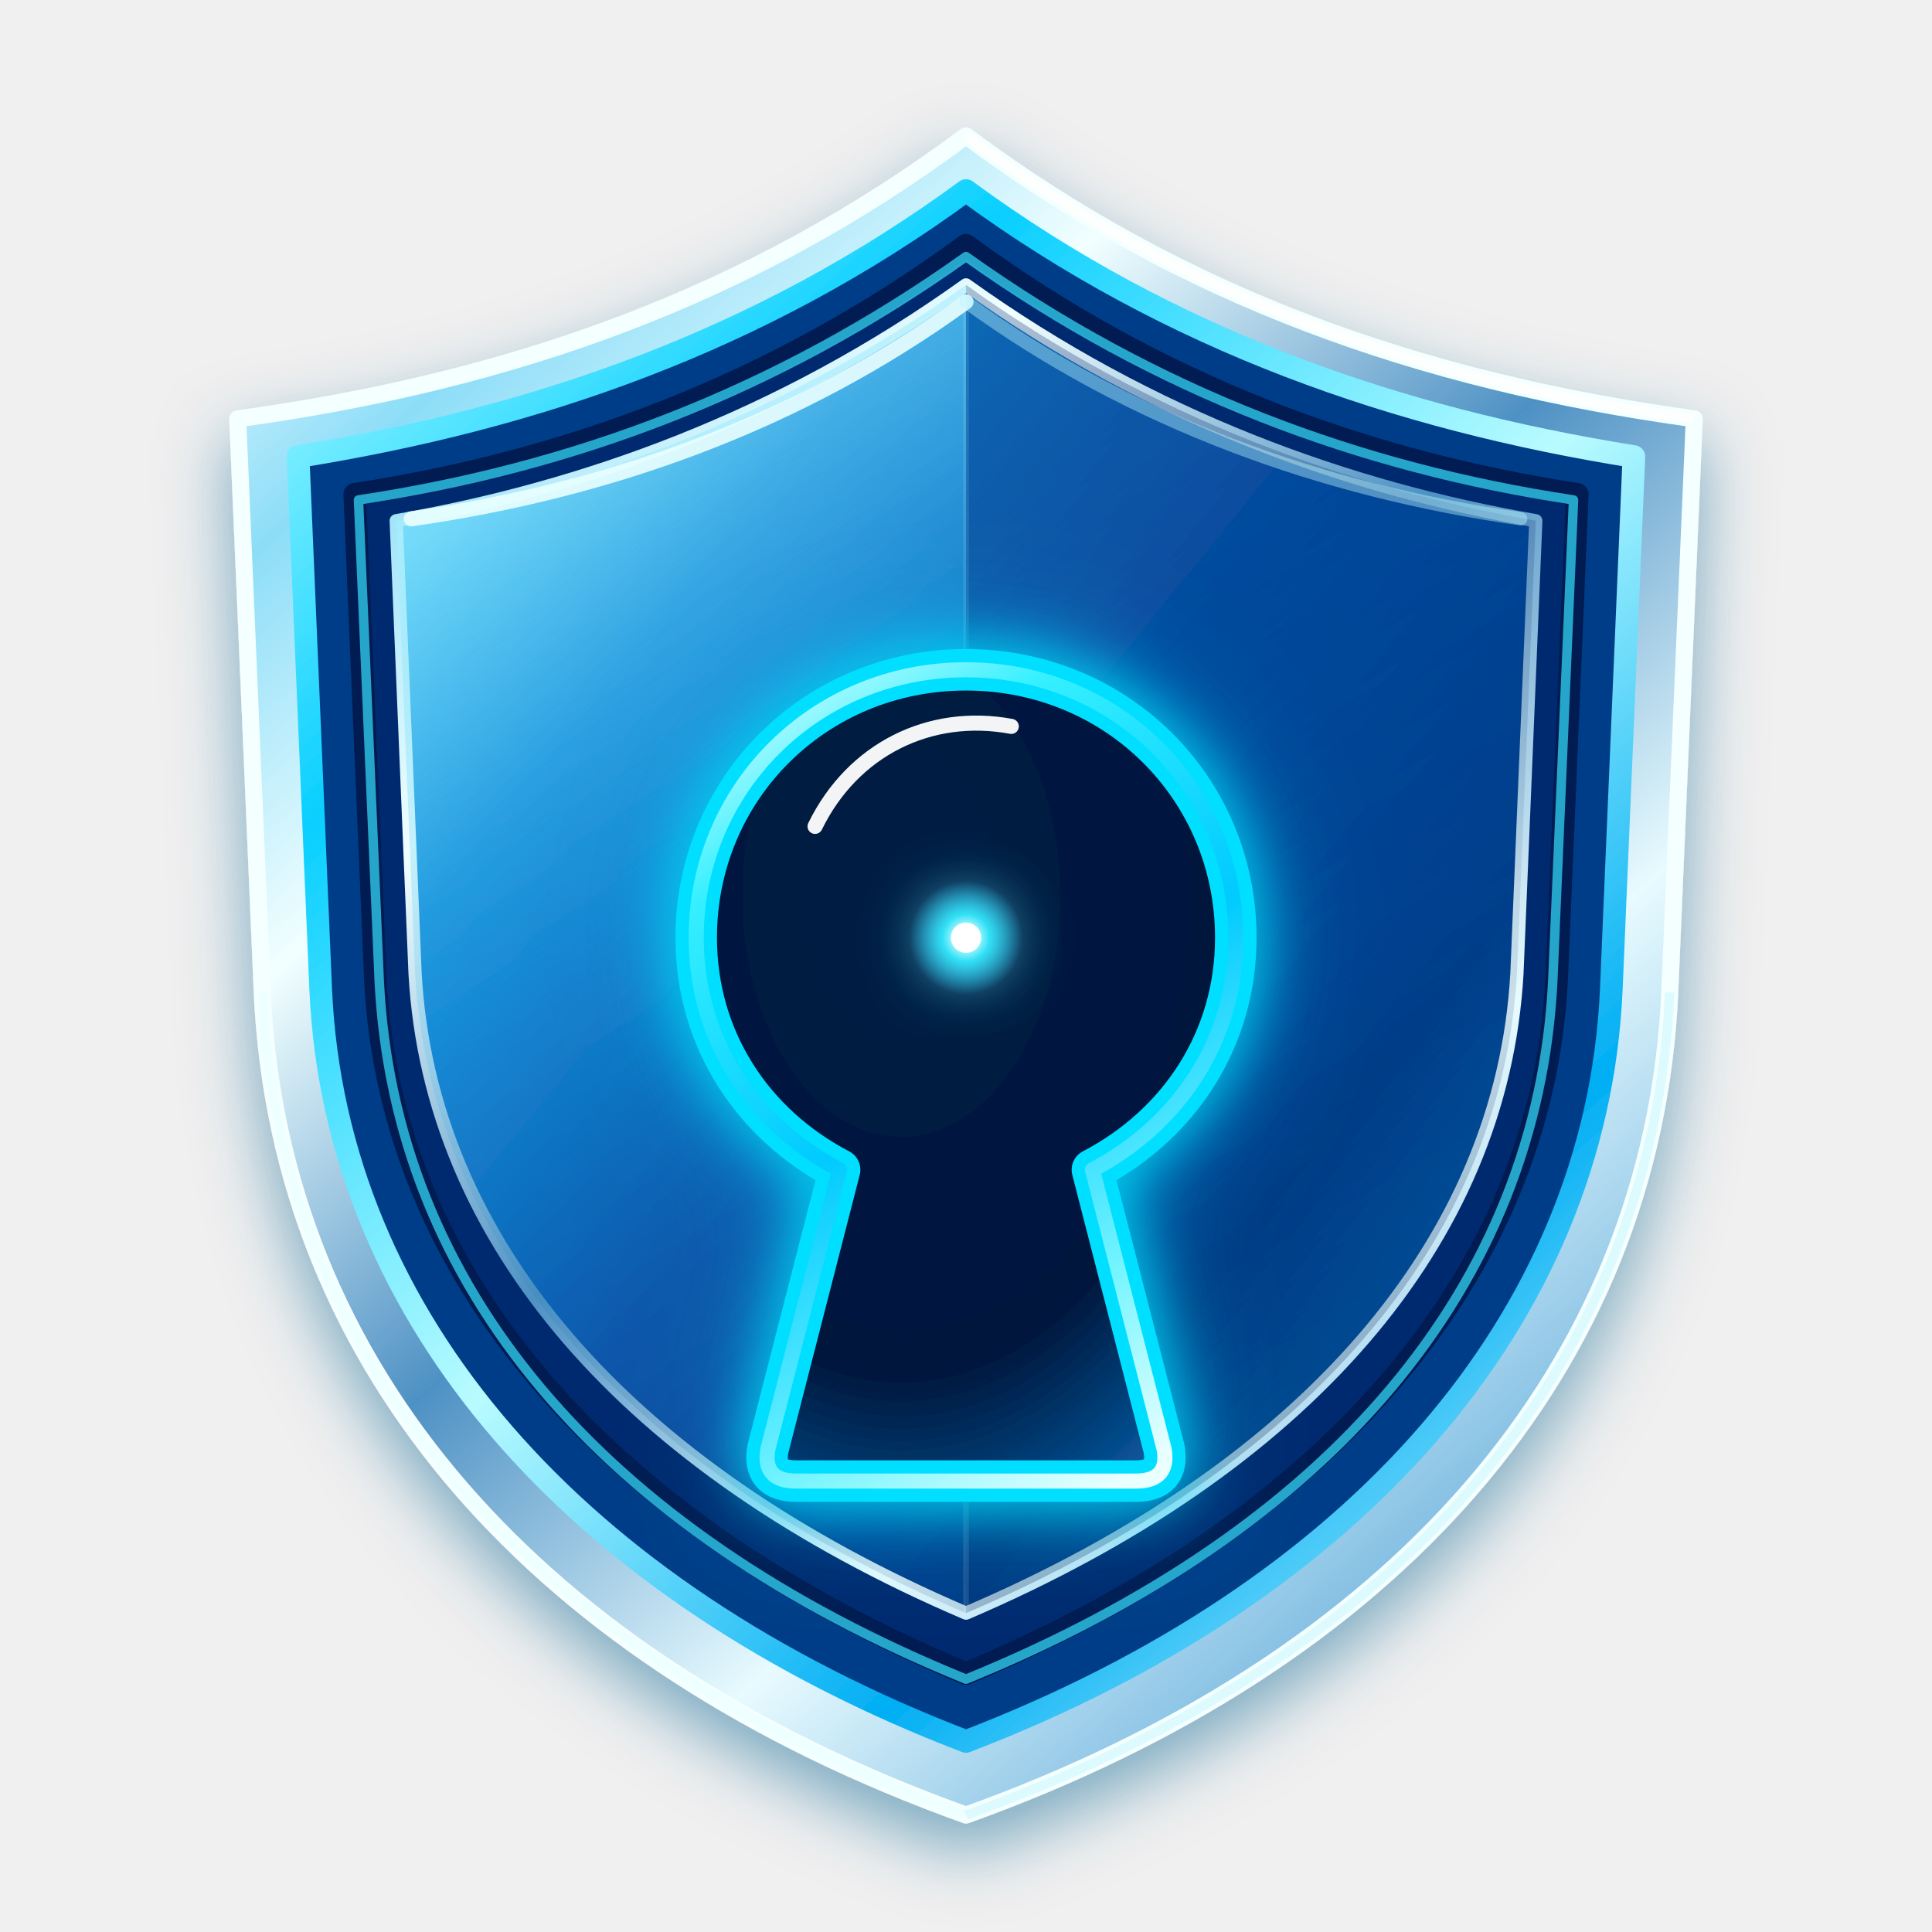
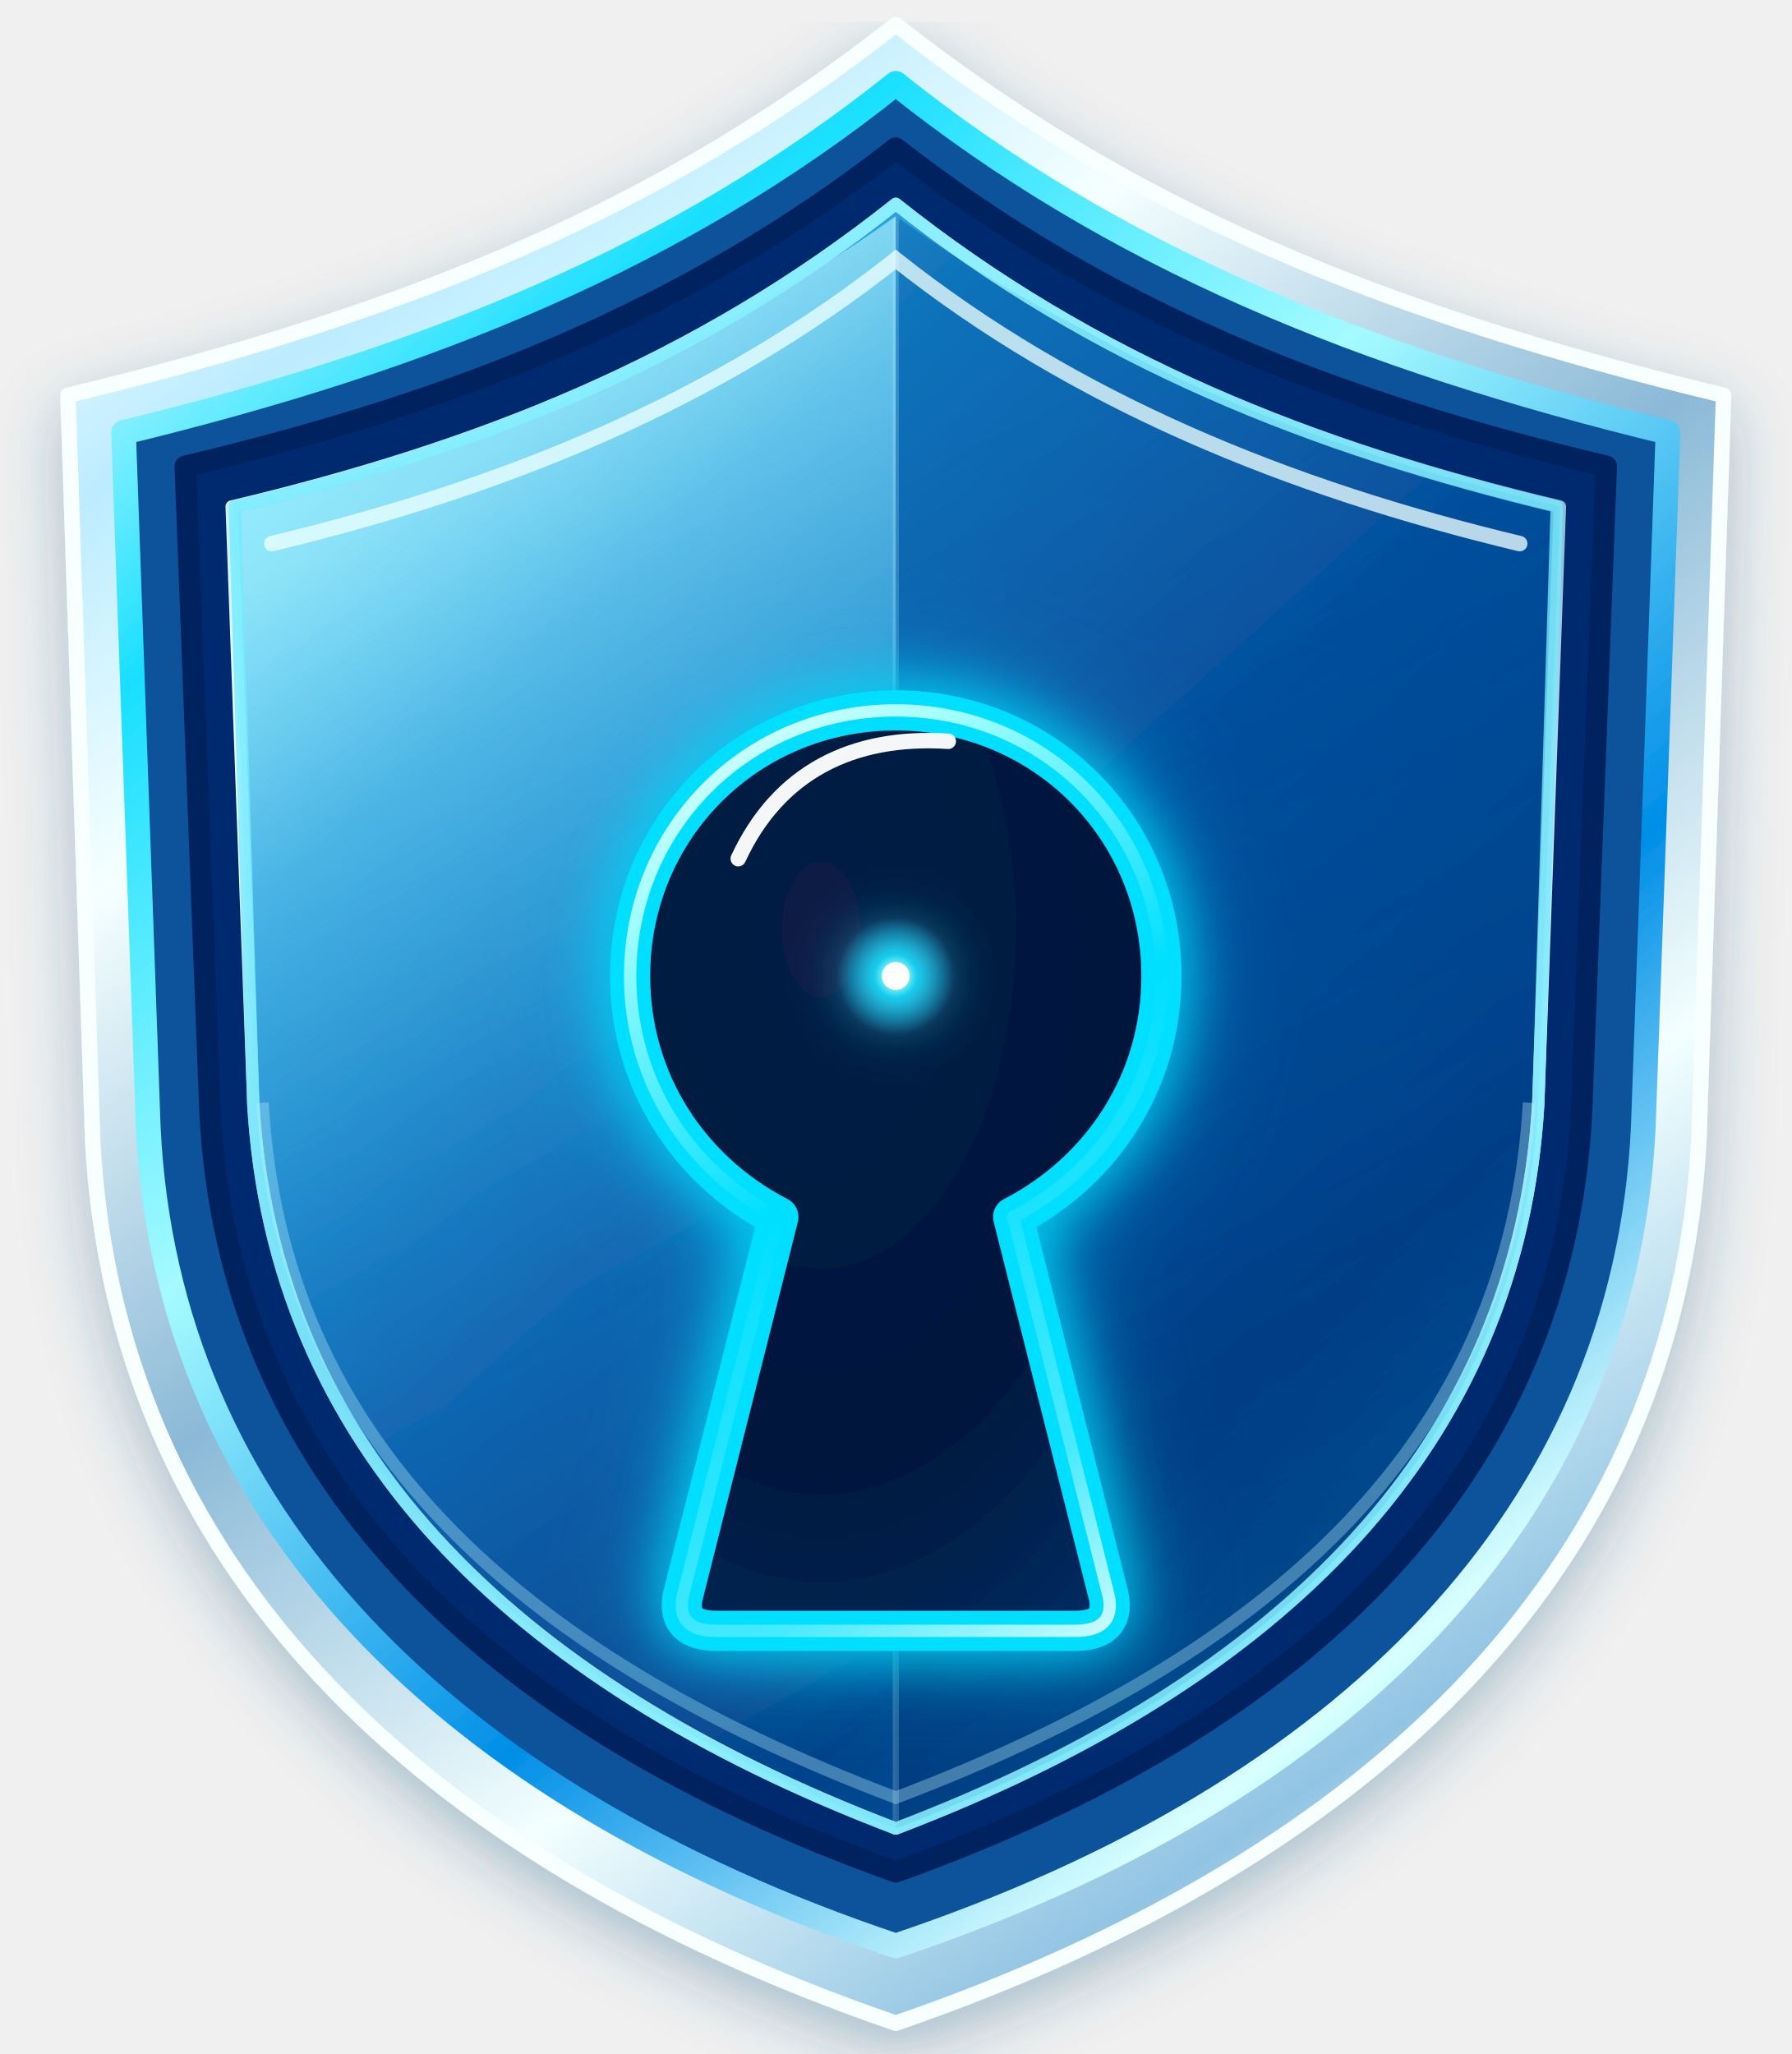
- <svg xmlns="http://www.w3.org/2000/svg" viewBox="0 0 1024 1024" role="img" aria-labelledby="title desc">
+ <svg xmlns="http://www.w3.org/2000/svg" viewBox="0 0 580 665" role="img" aria-labelledby="title desc">
  <defs>
-     <linearGradient id="outerMetal" x1="130" y1="80" x2="900" y2="940" gradientUnits="userSpaceOnUse">
-       <stop stop-color="#f8ffff" />
-       <stop offset=".14" stop-color="#8dddf8" />
-       <stop offset=".29" stop-color="#f2ffff" />
-       <stop offset=".48" stop-color="#4e91c4" />
-       <stop offset=".68" stop-color="#e8fbff" />
-       <stop offset=".86" stop-color="#75b6df" />
-       <stop offset="1" stop-color="#f8ffff" />
+     <linearGradient id="outerSilver" x1="70" y1="10" x2="510" y2="640" gradientUnits="userSpaceOnUse">
+       <stop stop-color="#ffffff" />
+       <stop offset=".13" stop-color="#bcecff" />
+       <stop offset=".27" stop-color="#f5ffff" />
+       <stop offset=".48" stop-color="#8bb9d7" />
+       <stop offset=".7" stop-color="#f3ffff" />
+       <stop offset=".87" stop-color="#91c4e3" />
+       <stop offset="1" stop-color="#faffff" />
    </linearGradient>
-     <linearGradient id="cyanEdge" x1="170" y1="130" x2="850" y2="900" gradientUnits="userSpaceOnUse">
-       <stop stop-color="#a7faff" />
-       <stop offset=".22" stop-color="#08cfff" />
-       <stop offset=".5" stop-color="#b9fbff" />
-       <stop offset=".76" stop-color="#00aef4" />
-       <stop offset="1" stop-color="#d9ffff" />
+     <linearGradient id="cyan" x1="60" y1="35" x2="525" y2="610" gradientUnits="userSpaceOnUse">
+       <stop stop-color="#e8ffff" />
+       <stop offset=".18" stop-color="#19dfff" />
+       <stop offset=".4" stop-color="#a5faff" />
+       <stop offset=".65" stop-color="#008ee7" />
+       <stop offset=".86" stop-color="#d8ffff" />
+       <stop offset="1" stop-color="#37cfff" />
    </linearGradient>
-     <linearGradient id="face" x1="190" y1="240" x2="830" y2="760" gradientUnits="userSpaceOnUse">
-       <stop stop-color="#59d9ff" />
-       <stop offset=".22" stop-color="#168bd8" />
-       <stop offset=".49" stop-color="#0755ad" />
-       <stop offset=".76" stop-color="#06418f" />
-       <stop offset="1" stop-color="#087bc9" />
+     <linearGradient id="face" x1="90" y1="125" x2="490" y2="570" gradientUnits="userSpaceOnUse">
+       <stop stop-color="#6ce4ff" />
+       <stop offset=".2" stop-color="#168ed4" />
+       <stop offset=".48" stop-color="#0758a8" />
+       <stop offset=".75" stop-color="#06448e" />
+       <stop offset="1" stop-color="#087cc4" />
    </linearGradient>
-     <linearGradient id="leftFace" x1="205" y1="300" x2="515" y2="780" gradientUnits="userSpaceOnUse">
-       <stop stop-color="#a3f1ff" stop-opacity=".48" />
-       <stop offset=".42" stop-color="#27b8f0" stop-opacity=".16" />
-       <stop offset="1" stop-color="#001c59" stop-opacity=".12" />
+     <linearGradient id="leftFacet" x1="80" y1="190" x2="290" y2="565" gradientUnits="userSpaceOnUse">
+       <stop stop-color="#b5f7ff" stop-opacity=".62" />
+       <stop offset=".5" stop-color="#51c9f4" stop-opacity=".18" />
+       <stop offset="1" stop-color="#00356f" stop-opacity=".12" />
    </linearGradient>
-     <linearGradient id="rightFace" x1="520" y1="260" x2="840" y2="820" gradientUnits="userSpaceOnUse">
-       <stop stop-color="#001e63" stop-opacity=".28" />
-       <stop offset=".5" stop-color="#001b55" stop-opacity=".08" />
-       <stop offset="1" stop-color="#001747" stop-opacity=".38" />
+     <linearGradient id="rightFacet" x1="290" y1="150" x2="510" y2="570" gradientUnits="userSpaceOnUse">
+       <stop stop-color="#003c85" stop-opacity=".32" />
+       <stop offset=".55" stop-color="#001d5d" stop-opacity=".1" />
+       <stop offset="1" stop-color="#001846" stop-opacity=".45" />
    </linearGradient>
-     <linearGradient id="keyOutline" x1="390" y1="350" x2="650" y2="750" gradientUnits="userSpaceOnUse">
-       <stop stop-color="#eaffff" />
-       <stop offset=".2" stop-color="#36f0ff" />
-       <stop offset=".52" stop-color="#00caff" />
-       <stop offset=".8" stop-color="#75f5ff" />
+     <linearGradient id="keyEdge" x1="190" y1="225" x2="385" y2="530" gradientUnits="userSpaceOnUse">
+       <stop stop-color="#ffffff" />
+       <stop offset=".18" stop-color="#a8ffff" />
+       <stop offset=".48" stop-color="#00dfff" />
+       <stop offset=".8" stop-color="#48eaff" />
      <stop offset="1" stop-color="#eaffff" />
    </linearGradient>
-     <radialGradient id="keyInterior" cx=".38" cy=".28" r=".82">
-       <stop stop-color="#061b43" />
-       <stop offset=".72" stop-color="#03183e" />
-       <stop offset="1" stop-color="#07559a" />
+     <radialGradient id="keyFill" cx=".36" cy=".24" r=".9">
+       <stop stop-color="#071c45" />
+       <stop offset=".65" stop-color="#03183d" />
+       <stop offset="1" stop-color="#052c63" />
    </radialGradient>
-     <radialGradient id="coreGlow">
-       <stop stop-color="#fff" />
-       <stop offset=".15" stop-color="#dfffff" />
-       <stop offset=".42" stop-color="#2deaff" stop-opacity=".9" />
+     <radialGradient id="keyGlow">
+       <stop stop-color="#ffffff" />
+       <stop offset=".12" stop-color="#cfffff" />
+       <stop offset=".38" stop-color="#00dfff" stop-opacity=".8" />
      <stop offset="1" stop-color="#00cfff" stop-opacity="0" />
    </radialGradient>
-     <filter id="drop" x="-25%" y="-25%" width="150%" height="160%">
-       <feGaussianBlur in="SourceAlpha" stdDeviation="18" result="blur" />
-       <feOffset dy="15" result="offset" />
-       <feColorMatrix in="offset" type="matrix" values="0 0 0 0 .0 0 0 0 0 .12 0 0 0 0 .28 0 0 0 .5 0" result="shadow" />
+     <filter id="shadow" x="-25%" y="-20%" width="150%" height="150%">
+       <feGaussianBlur in="SourceAlpha" stdDeviation="10" result="b" />
+       <feOffset dy="7" result="o" />
+       <feColorMatrix in="o" type="matrix" values="0 0 0 0 .02 0 0 0 0 .13 0 0 0 0 .27 0 0 0 .36 0" result="s" />
      <feMerge>
-         <feMergeNode in="shadow" />
+         <feMergeNode in="s" />
        <feMergeNode in="SourceGraphic" />
      </feMerge>
    </filter>
-     <filter id="cyanGlow" x="-100%" y="-100%" width="300%" height="300%">
-       <feGaussianBlur stdDeviation="15" result="b" />
+     <filter id="glow" x="-100%" y="-100%" width="300%" height="300%">
+       <feGaussianBlur stdDeviation="9" result="b" />
      <feMerge>
        <feMergeNode in="b" />
        <feMergeNode in="SourceGraphic" />
      </feMerge>
    </filter>
    <filter id="wideGlow" x="-100%" y="-100%" width="300%" height="300%">
-       <feGaussianBlur stdDeviation="34" />
+       <feGaussianBlur stdDeviation="20" />
    </filter>
-     <clipPath id="shieldClip">
-       <path d="M512 72 C626 157 752 202 898 222 L885 526 C876 726 738 881 512 962 C286 881 148 726 139 526 L126 222 C272 202 398 157 512 72Z" />
+     <clipPath id="innerClip">
+       <path d="M290 70 C350 113 423 143 510 155 L502 365 C495 485 414 565 290 613 C166 565 85 485 78 365 L70 155 C157 143 230 113 290 70Z" />
    </clipPath>
-     <path id="keyhole" d="M512 355 C432 355 369 418 369 497 C369 551 399 596 445 620 L407 768 Q404 785 422 785 L602 785 Q620 785 617 768 L579 620 C625 596 655 551 655 497 C655 418 592 355 512 355Z" />
+     <path id="keyhole" d="M290 230 C242 230 204 268 204 316 C204 350 223 379 252 394 L221 517 Q219 528 232 528 L348 528 Q361 528 359 517 L328 394 C357 379 376 350 376 316 C376 268 338 230 290 230Z" />
  </defs>
-   <g filter="url(#drop)">
-     <path d="M512 72 C626 157 752 202 898 222 L885 526 C876 726 738 881 512 962 C286 881 148 726 139 526 L126 222 C272 202 398 157 512 72Z" fill="url(#outerMetal)" stroke="#f4ffff" stroke-width="9" stroke-linejoin="round" />
-     <path d="M512 101 C621 181 741 222 866 242 L854 525 C846 699 718 844 512 923 C306 844 178 699 170 525 L158 242 C283 222 403 181 512 101Z" fill="#063e88" stroke="url(#cyanEdge)" stroke-width="12" stroke-linejoin="round" />
-     <path d="M512 130 C614 205 725 245 836 262 L825 520 C817 675 704 807 512 887 C320 807 207 675 199 520 L188 262 C299 245 410 205 512 130Z" fill="#062c70" stroke="#061d52" stroke-width="12" stroke-linejoin="round" />
-     <path d="M512 151 C611 222 716 259 814 276 L804 516 C796 658 692 778 512 855 C332 778 228 658 220 516 L210 276 C308 259 413 222 512 151Z" fill="url(#face)" stroke="url(#outerMetal)" stroke-width="7" stroke-linejoin="round" />
-     <g clip-path="url(#shieldClip)">
-       <path d="M210 276 C308 259 413 222 512 151 L512 855 C332 778 228 658 220 516Z" fill="url(#leftFace)" />
-       <path d="M512 151 C611 222 716 259 814 276 L804 516 C796 658 692 778 512 855Z" fill="url(#rightFace)" />
-       <path d="M512 150 L512 856" stroke="#c8faff" stroke-opacity=".12" stroke-width="3" />
-       <path d="M218 275 C323 260 424 224 512 160" fill="none" stroke="#eaffff" stroke-opacity=".9" stroke-width="8" stroke-linecap="round" />
-       <path d="M806 275 C701 260 600 224 512 160" fill="none" stroke="#baf7ff" stroke-opacity=".42" stroke-width="7" stroke-linecap="round" />
+   <g filter="url(#shadow)">
+     <path d="M290 8 C365 67 446 101 558 128 L550 369 C543 505 447 601 290 655 C133 601 37 505 30 369 L22 128 C134 101 215 67 290 8Z" fill="url(#outerSilver)" stroke="#f8ffff" stroke-width="5" stroke-linejoin="round" />
+     <path d="M290 27 C360 83 441 116 540 140 L532 365 C526 490 436 581 290 630 C144 581 54 490 48 365 L40 140 C139 116 220 83 290 27Z" fill="#07539b" stroke="url(#cyan)" stroke-width="8" stroke-linejoin="round" />
+     <path d="M290 48 C358 101 432 130 520 151 L512 360 C506 477 424 558 290 606 C156 558 74 477 68 360 L60 151 C148 130 222 101 290 48Z" fill="#032c70" stroke="#06245f" stroke-width="7" stroke-linejoin="round" />
+     <path d="M290 66 C354 117 425 145 505 164 L498 357 C492 467 416 544 290 592 C164 544 88 467 82 357 L75 164 C155 145 226 117 290 66Z" fill="url(#face)" stroke="url(#outerSilver)" stroke-width="4" stroke-linejoin="round" />
+     <g clip-path="url(#innerClip)">
+       <path d="M75 164 C155 145 226 117 290 66 L290 592 C164 544 88 467 82 357Z" fill="url(#leftFacet)" />
+       <path d="M290 66 C354 117 425 145 505 164 L498 357 C492 467 416 544 290 592Z" fill="url(#rightFacet)" />
+       <path d="M290 66 L290 594" stroke="#c6faff" stroke-opacity=".2" stroke-width="2" />
    </g>
-     <path d="M190 265 C303 248 411 208 512 136 C613 208 721 248 834 265 L823 520 C815 681 706 811 512 890 C318 811 209 681 201 520Z" fill="none" stroke="#36dfff" stroke-opacity=".7" stroke-width="5" stroke-linejoin="round" />
+     <path d="M76 164 C155 145 226 117 290 66 C354 117 425 145 504 164 L498 358 C491 468 416 544 290 592 C164 544 89 468 82 358Z" fill="none" stroke="#72eaff" stroke-opacity=".78" stroke-width="4" stroke-linejoin="round" />
+     <path d="M88 176 C163 158 232 130 290 84 C348 130 417 158 492 176" fill="none" stroke="#eaffff" stroke-opacity=".78" stroke-width="5" stroke-linecap="round" />
+     <path d="M85 357 C91 465 166 535 290 582 C414 535 489 465 495 357" fill="none" stroke="#b9f5ff" stroke-opacity=".34" stroke-width="4" />
  </g>
-   <use href="#keyhole" fill="#00dfff" opacity=".72" filter="url(#wideGlow)" />
-   <use href="#keyhole" fill="url(#keyInterior)" stroke="#00dfff" stroke-width="22" stroke-linejoin="round" filter="url(#cyanGlow)" />
-   <use href="#keyhole" fill="none" stroke="url(#keyOutline)" stroke-width="8" stroke-linejoin="round" />
-   <path d="M432 438 C452 397 493 377 536 385" fill="none" stroke="#ffffff" stroke-width="8" stroke-linecap="round" opacity=".95" />
-   <circle cx="512" cy="497" r="30" fill="url(#coreGlow)" filter="url(#cyanGlow)" />
-   <circle cx="512" cy="497" r="8" fill="#ffffff" />
-   <path d="M512 72 C626 157 752 202 898 222" fill="none" stroke="#ffffff" stroke-opacity=".82" stroke-width="5" />
-   <path d="M139 526 C148 726 286 879 512 962" fill="none" stroke="#eaffff" stroke-opacity=".58" stroke-width="5" />
-   <path d="M885 526 C876 726 738 881 512 962" fill="none" stroke="#c7f8ff" stroke-opacity=".5" stroke-width="5" />
+   <use href="#keyhole" fill="#00dfff" opacity=".8" filter="url(#wideGlow)" />
+   <use href="#keyhole" fill="url(#keyFill)" stroke="#00dfff" stroke-width="13" stroke-linejoin="round" filter="url(#glow)" />
+   <use href="#keyhole" fill="none" stroke="url(#keyEdge)" stroke-width="4" stroke-linejoin="round" />
+   <path d="M239 278 C252 250 276 238 307 240" fill="none" stroke="#ffffff" stroke-width="5" stroke-linecap="round" opacity=".96" />
+   <circle cx="290" cy="316" r="19" fill="url(#keyGlow)" filter="url(#glow)" />
+   <circle cx="290" cy="316" r="4.5" fill="#ffffff" />
</svg>
